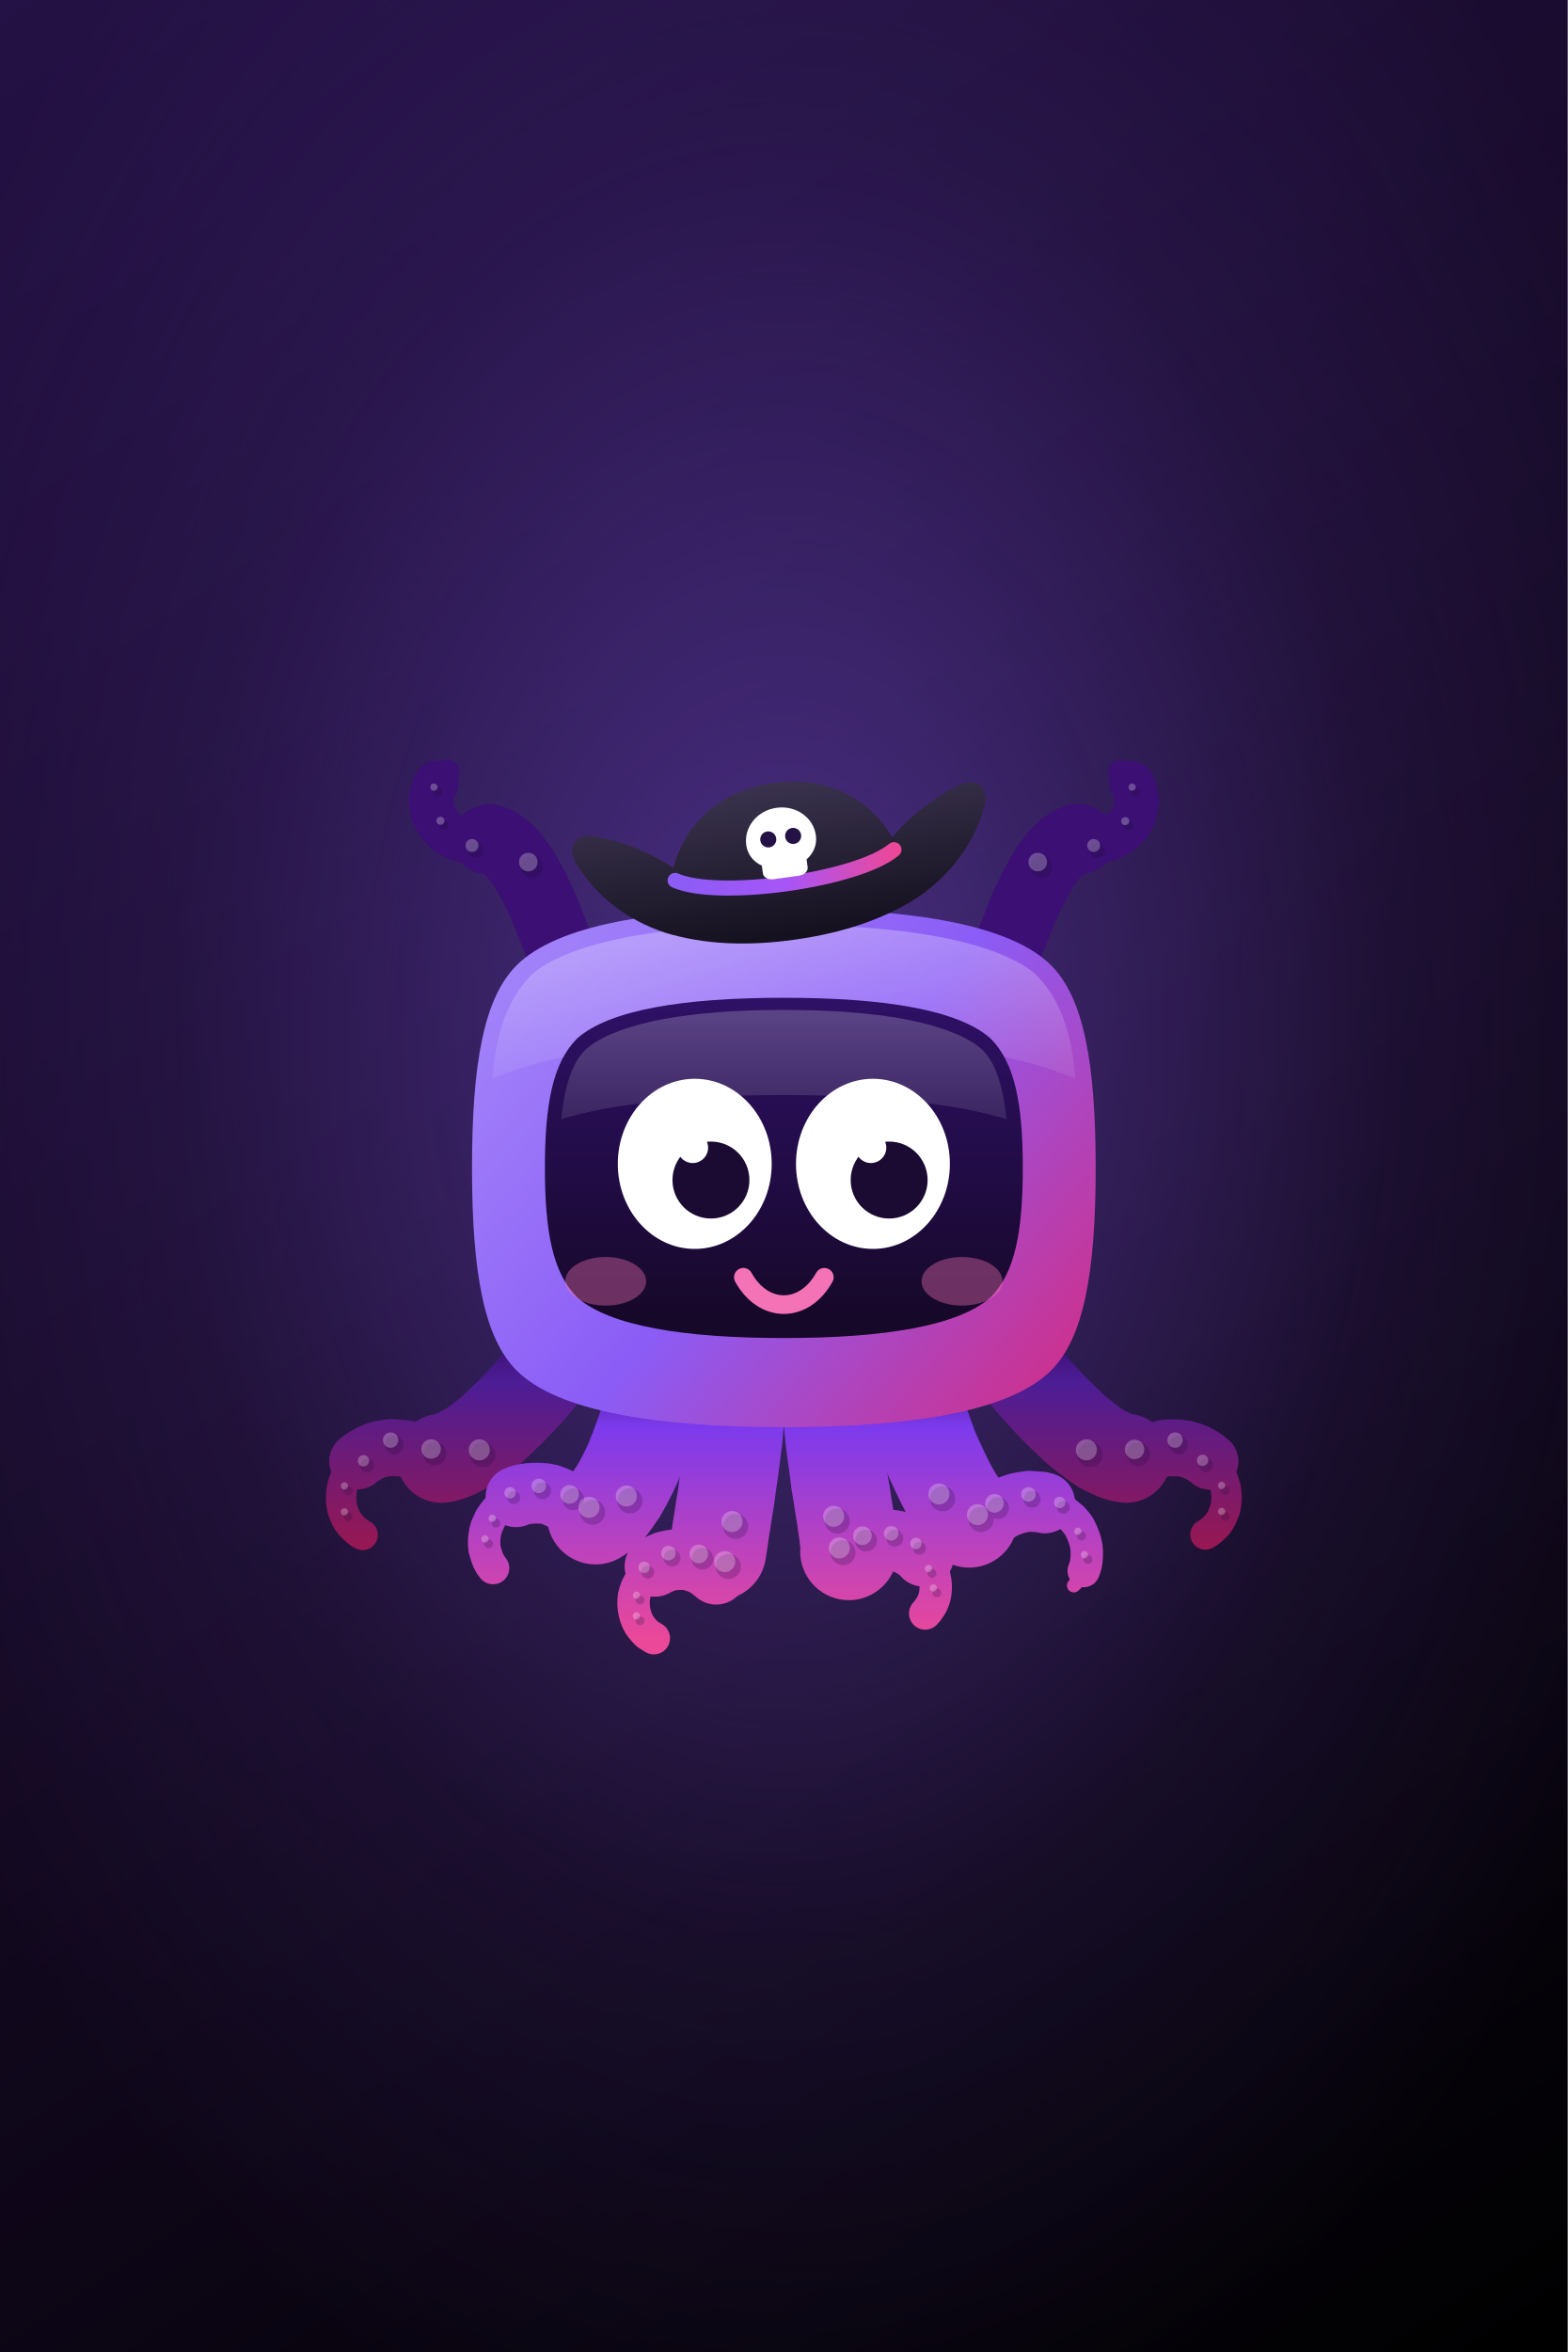
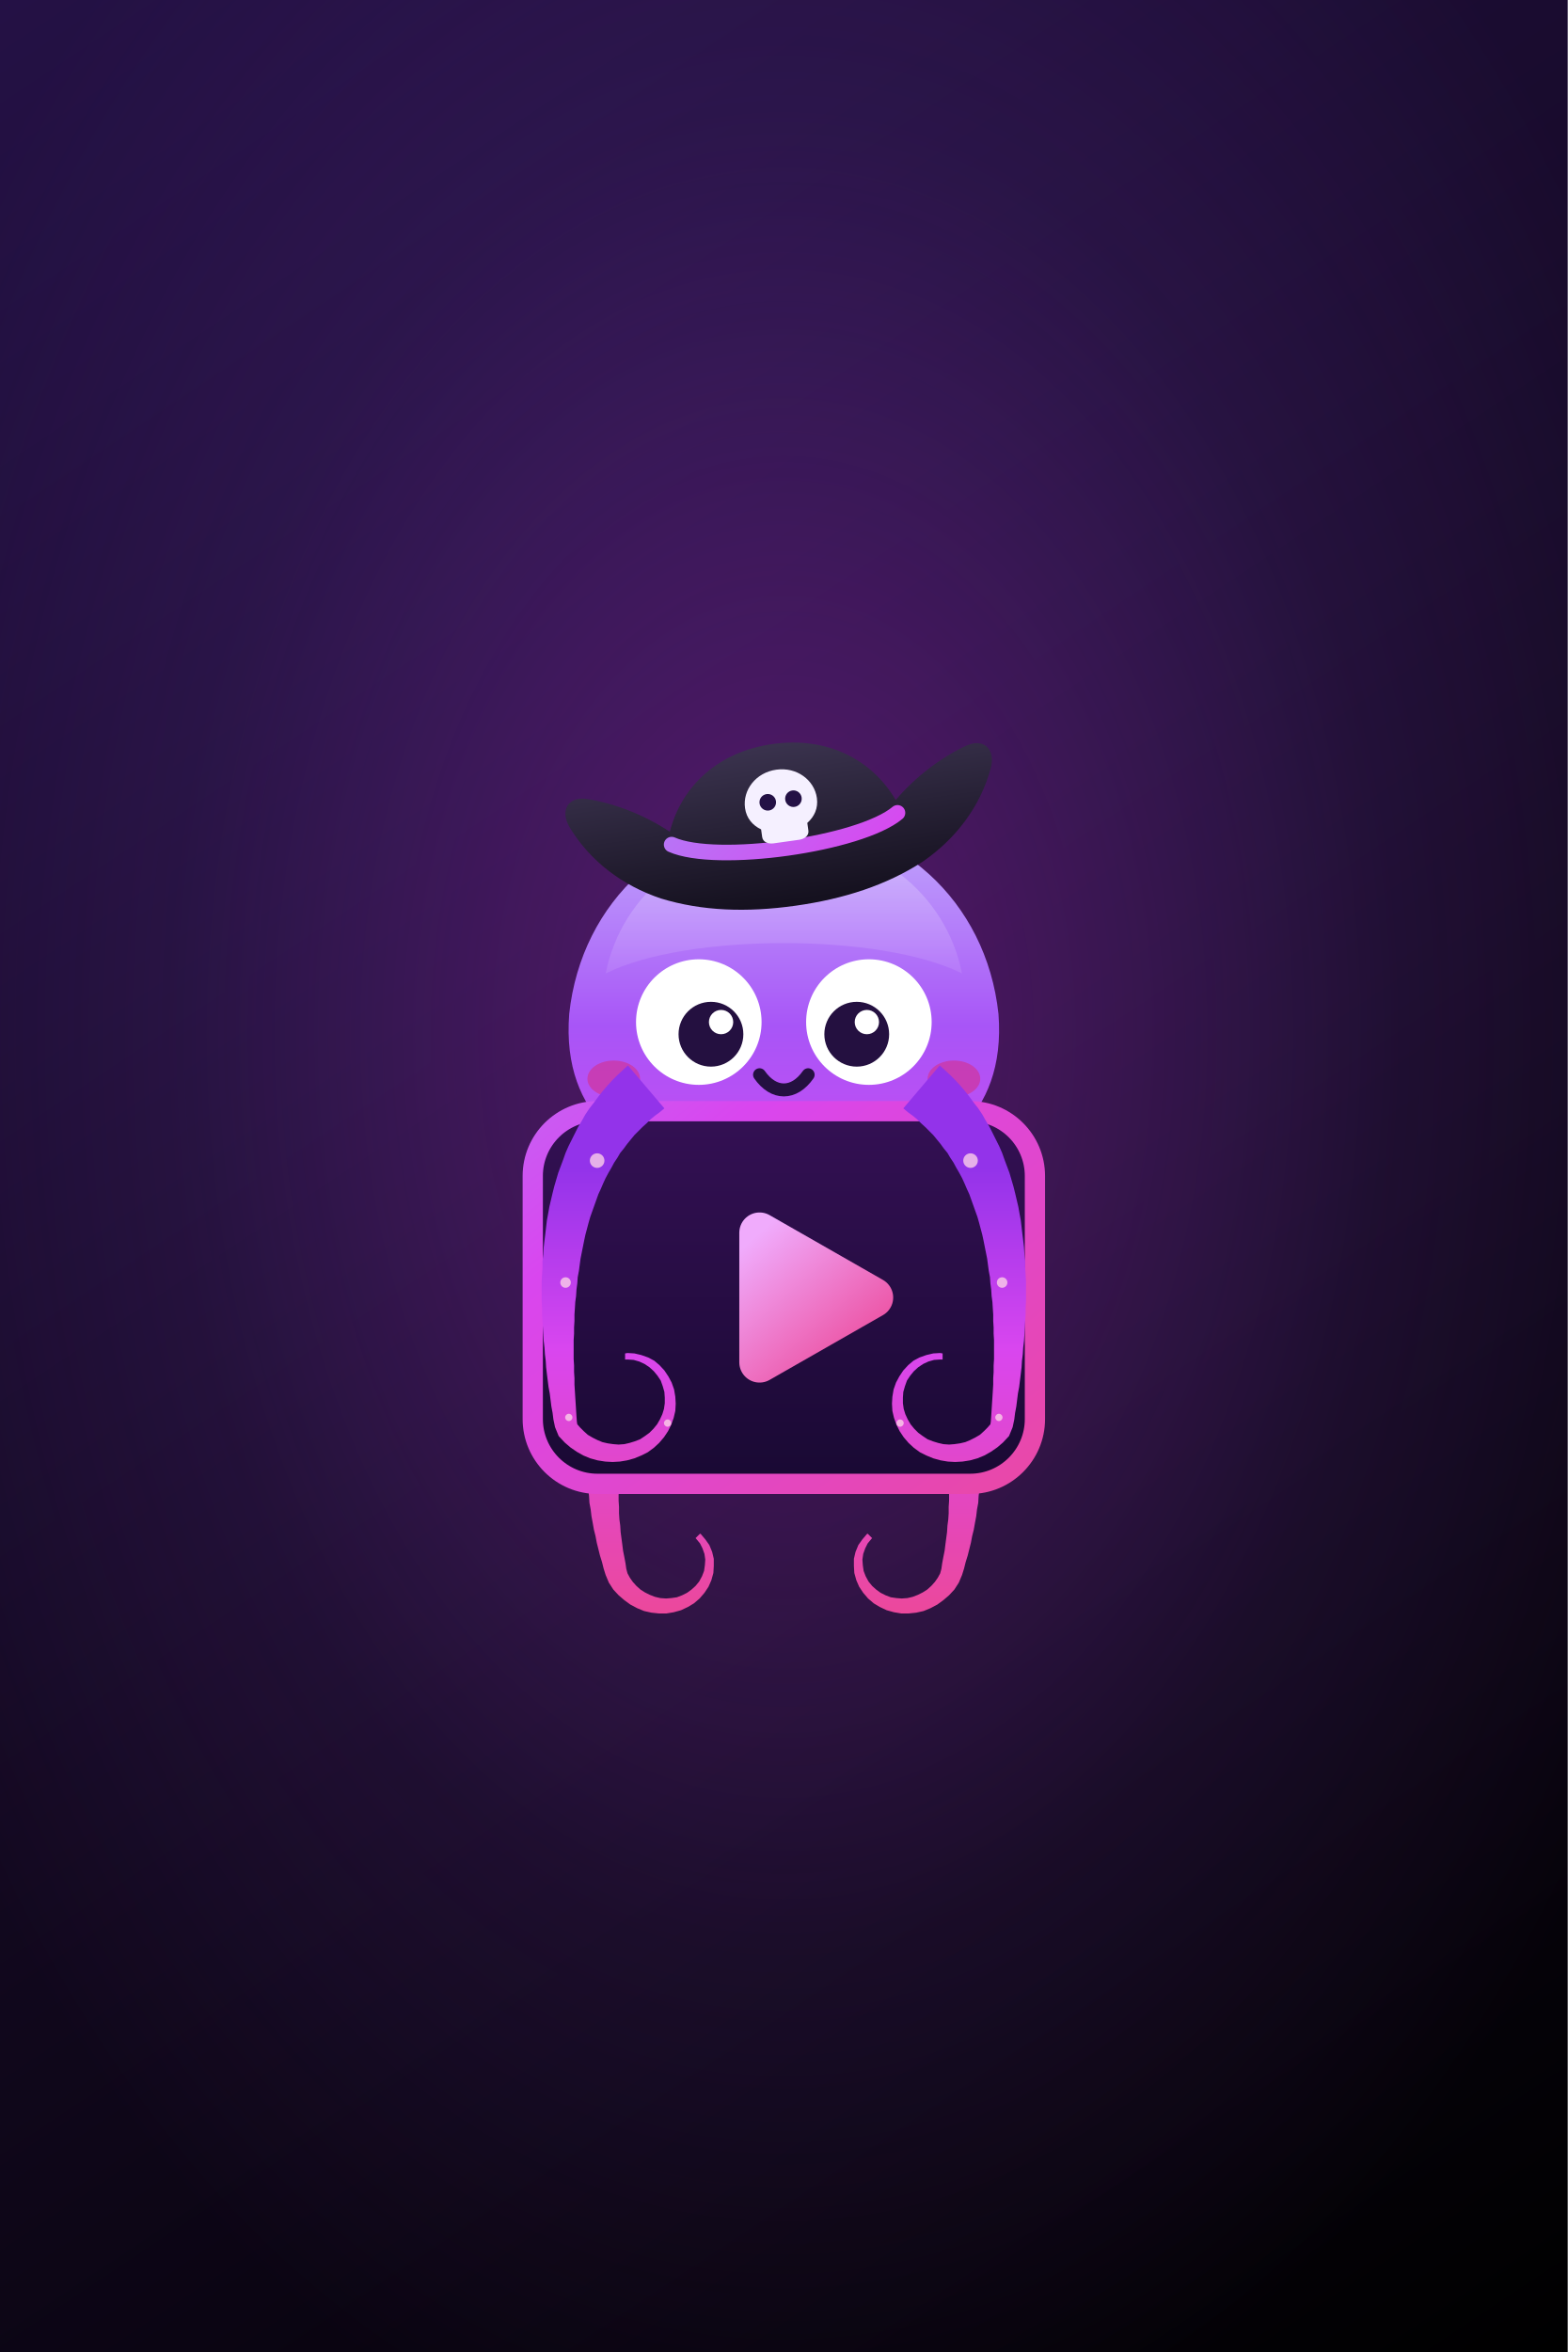
<svg xmlns="http://www.w3.org/2000/svg" viewBox="0 0 720 1080" width="720" height="1080" role="img">
  <defs>
-     <linearGradient id="gM" x1="40" y1="54" x2="200" y2="186" gradientUnits="userSpaceOnUse">
+     <linearGradient id="gV" x1="46" y1="26" x2="196" y2="214" gradientUnits="userSpaceOnUse">
      <stop offset="0" stop-color="#A78BFA" />
-       <stop offset=".5" stop-color="#8B5CF6" />
-       <stop offset="1" stop-color="#DB2777" />
-     </linearGradient>
-     <linearGradient id="gA" x1="0" y1="170" x2="0" y2="235" gradientUnits="userSpaceOnUse">
-       <stop offset="0" stop-color="#4C1D95" />
-       <stop offset=".18" stop-color="#7C3AED" />
+       <stop offset=".42" stop-color="#D946EF" />
      <stop offset="1" stop-color="#EC4899" />
    </linearGradient>
-     <linearGradient id="gB" x1="0" y1="160" x2="0" y2="215" gradientUnits="userSpaceOnUse">
-       <stop offset="0" stop-color="#3B0F73" />
-       <stop offset=".2" stop-color="#4C1D95" />
-       <stop offset="1" stop-color="#9D174D" />
+     <linearGradient id="gHd" x1="0" y1="26" x2="0" y2="140" gradientUnits="userSpaceOnUse">
+       <stop offset="0" stop-color="#C4B5FD" />
+       <stop offset=".5" stop-color="#A855F7" />
+       <stop offset="1" stop-color="#D946EF" />
    </linearGradient>
-     <linearGradient id="gT" x1="0" y1="78" x2="0" y2="156" gradientUnits="userSpaceOnUse">
-       <stop offset="0" stop-color="#2E1065" />
-       <stop offset="1" stop-color="#160828" />
+     <linearGradient id="gA" x1="0" y1="118" x2="0" y2="230" gradientUnits="userSpaceOnUse">
+       <stop offset="0" stop-color="#9333EA" />
+       <stop offset=".4" stop-color="#D946EF" />
+       <stop offset="1" stop-color="#EC4899" />
    </linearGradient>
-     <linearGradient id="gS" x1="0" y1="54" x2="0" y2="110" gradientUnits="userSpaceOnUse">
-       <stop offset="0" stop-color="#fff" stop-opacity=".3" />
+     <linearGradient id="gT" x1="0" y1="104" x2="0" y2="196" gradientUnits="userSpaceOnUse">
+       <stop offset="0" stop-color="#341054" />
+       <stop offset="1" stop-color="#190933" />
+     </linearGradient>
+     <linearGradient id="gS" x1="0" y1="34" x2="0" y2="86" gradientUnits="userSpaceOnUse">
+       <stop offset="0" stop-color="#fff" stop-opacity=".28" />
      <stop offset="1" stop-color="#fff" stop-opacity="0" />
    </linearGradient>
-     <linearGradient id="gG" x1="0" y1="78" x2="0" y2="130" gradientUnits="userSpaceOnUse">
-       <stop offset="0" stop-color="#fff" stop-opacity=".22" />
-       <stop offset="1" stop-color="#fff" stop-opacity="0" />
+     <linearGradient id="gP" x1="114" y1="134" x2="142" y2="166" gradientUnits="userSpaceOnUse">
+       <stop offset="0" stop-color="#F0ABFC" />
+       <stop offset="1" stop-color="#EC4899" />
    </linearGradient>
    <linearGradient id="gH" x1="0" y1="14" x2="0" y2="78" gradientUnits="userSpaceOnUse">
      <stop offset="0" stop-color="#3C3450" />
      <stop offset="1" stop-color="#15111F" />
    </linearGradient>
-     <linearGradient id="gBd" x1="76" y1="0" x2="164" y2="0" gradientUnits="userSpaceOnUse">
-       <stop offset="0" stop-color="#8B5CF6" />
-       <stop offset=".5" stop-color="#A855F7" />
-       <stop offset="1" stop-color="#EC4899" />
-     </linearGradient>
-     <path id="t0" pathLength="100" d="M 64.0 62.0 L 62.7 58.7 L 61.5 55.6 L 60.3 52.8 L 59.1 50.2 L 57.9 47.9 L 56.7 45.7 L 55.6 43.8 L 54.4 42.2 L 53.3 40.7 L 52.1 39.5 L 51.0 38.5 L 49.8 37.7 L 48.6 37.1 L 47.4 36.7 L 46.4 37.0 L 45.4 37.2 L 44.3 37.4 L 43.3 37.4 L 42.2 37.3 L 41.2 37.2 L 40.2 36.9 L 39.3 36.6 L 38.4 36.2 L 37.5 35.7 L 36.7 35.1 L 36.0 34.5 L 35.4 33.8 L 34.8 33.1 L 34.3 32.3 L 33.9 31.5 L 33.5 30.7 L 33.2 29.9 L 33.0 29.0 L 32.9 28.2 L 32.9 27.3 L 33.0 26.5 L 33.1 25.7 L 33.3 24.9 L 33.6 24.1 L 33.9 23.4 L 34.3 22.8 L 34.7 22.1 L 35.2 21.6 L 35.7 21.1 L 36.3 20.6 L 36.9 20.2" />
-     <path id="t1" pathLength="100" d="M 176.0 62.0 L 177.3 58.7 L 178.5 55.6 L 179.7 52.8 L 180.9 50.2 L 182.1 47.9 L 183.3 45.7 L 184.4 43.8 L 185.6 42.2 L 186.7 40.7 L 187.9 39.5 L 189.0 38.4 L 190.1 37.6 L 191.3 37.0 L 192.5 36.6 L 193.5 37.0 L 194.5 37.2 L 195.6 37.3 L 196.7 37.4 L 197.7 37.3 L 198.7 37.2 L 199.7 36.9 L 200.6 36.6 L 201.5 36.2 L 202.4 35.7 L 203.2 35.2 L 203.9 34.5 L 204.6 33.9 L 205.2 33.2 L 205.7 32.4 L 206.1 31.6 L 206.5 30.8 L 206.7 29.9 L 206.9 29.1 L 207.0 28.2 L 207.1 27.4 L 207.0 26.6 L 206.9 25.8 L 206.7 25.0 L 206.5 24.2 L 206.1 23.5 L 205.7 22.8 L 205.3 22.2 L 204.8 21.6 L 204.3 21.1 L 203.7 20.7 L 203.1 20.3" />
-     <path id="t2" pathLength="100" d="M 60.0 170.0 L 57.5 172.9 L 55.0 175.6 L 52.6 178.1 L 50.2 180.4 L 48.0 182.5 L 45.8 184.3 L 43.7 185.9 L 41.6 187.2 L 39.7 188.3 L 37.8 189.1 L 36.1 189.6 L 34.4 189.8 L 32.8 189.7 L 31.3 189.3 L 30.0 188.5 L 28.7 188.0 L 27.3 187.5 L 25.9 187.2 L 24.5 187.1 L 23.1 187.0 L 21.8 187.2 L 20.4 187.4 L 19.1 187.8 L 17.9 188.3 L 16.8 188.9 L 15.7 189.6 L 14.7 190.4 L 13.8 191.3 L 13.0 192.3 L 12.3 193.3 L 11.8 194.4 L 11.3 195.5 L 11.0 196.6 L 10.8 197.8 L 10.7 198.9 L 10.7 200.1 L 10.8 201.2 L 11.0 202.3 L 11.4 203.3 L 11.8 204.3 L 12.3 205.2 L 12.9 206.0 L 13.6 206.8 L 14.4 207.5 L 15.1 208.1 L 16.0 208.6" />
-     <path id="t3" pathLength="100" d="M 180.0 170.0 L 182.5 172.9 L 185.0 175.6 L 187.4 178.1 L 189.8 180.4 L 192.0 182.5 L 194.2 184.3 L 196.3 185.9 L 198.3 187.3 L 200.3 188.3 L 202.1 189.1 L 203.9 189.6 L 205.6 189.8 L 207.1 189.7 L 208.6 189.3 L 209.9 188.6 L 211.2 188.0 L 212.6 187.6 L 213.9 187.2 L 215.3 187.1 L 216.7 187.1 L 218.1 187.2 L 219.4 187.4 L 220.7 187.8 L 222.0 188.3 L 223.1 188.9 L 224.2 189.6 L 225.2 190.4 L 226.1 191.3 L 226.9 192.2 L 227.6 193.2 L 228.2 194.3 L 228.6 195.4 L 229.0 196.6 L 229.2 197.7 L 229.3 198.8 L 229.3 200.0 L 229.2 201.1 L 229.0 202.2 L 228.6 203.2 L 228.2 204.2 L 227.7 205.1 L 227.1 206.0 L 226.4 206.7 L 225.7 207.4 L 224.9 208.0 L 224.1 208.5" />
-     <path id="t4" pathLength="100" d="M 88.0 176.0 L 86.7 180.1 L 85.4 183.9 L 84.1 187.4 L 82.9 190.5 L 81.6 193.3 L 80.3 195.8 L 79.1 197.9 L 77.8 199.8 L 76.6 201.4 L 75.4 202.6 L 74.1 203.5 L 73.0 204.2 L 71.8 204.5 L 70.6 204.6 L 69.7 203.4 L 68.6 202.3 L 67.5 201.3 L 66.3 200.5 L 65.0 199.8 L 63.7 199.2 L 62.4 198.7 L 61.0 198.4 L 59.6 198.3 L 58.2 198.3 L 56.9 198.4 L 55.6 198.6 L 54.3 199.0 L 53.1 199.5 L 51.9 200.1 L 50.9 200.8 L 49.9 201.6 L 49.0 202.5 L 48.3 203.4 L 47.6 204.4 L 47.1 205.5 L 46.6 206.6 L 46.3 207.7 L 46.1 208.8 L 46.0 209.9 L 46.0 211.0 L 46.1 212.1 L 46.4 213.1 L 46.7 214.1 L 47.1 215.1 L 47.6 216.0 L 48.2 216.8" />
-     <path id="t5" pathLength="100" d="M 108.0 181.0 L 107.6 185.3 L 107.1 189.3 L 106.6 193.1 L 106.1 196.5 L 105.7 199.6 L 105.2 202.5 L 104.8 205.2 L 104.4 207.6 L 104.1 209.8 L 103.8 211.8 L 103.5 213.7 L 103.4 215.4 L 103.3 216.9 L 103.3 218.3 L 102.2 217.4 L 101.1 216.6 L 99.9 215.9 L 98.6 215.4 L 97.3 215.0 L 95.9 214.7 L 94.6 214.7 L 93.3 214.7 L 92.0 214.9 L 90.7 215.2 L 89.5 215.7 L 88.4 216.2 L 87.4 216.9 L 86.4 217.7 L 85.6 218.5 L 84.8 219.5 L 84.2 220.5 L 83.7 221.5 L 83.3 222.6 L 83.0 223.7 L 82.9 224.8 L 82.9 225.9 L 83.0 227.0 L 83.2 228.0 L 83.5 229.0 L 83.9 230.0 L 84.4 230.9 L 85.0 231.7 L 85.6 232.4 L 86.3 233.1 L 87.1 233.6 L 87.9 234.1" />
-     <path id="t6" pathLength="100" d="M 132.0 181.0 L 132.4 185.1 L 132.9 189.0 L 133.4 192.5 L 133.8 195.8 L 134.3 198.7 L 134.7 201.4 L 135.1 203.8 L 135.4 206.0 L 135.7 207.9 L 135.9 209.6 L 136.1 211.0 L 136.1 212.1 L 136.0 213.1 L 135.8 213.8 L 136.9 212.9 L 138.0 212.1 L 139.1 211.4 L 140.3 210.8 L 141.6 210.4 L 142.8 210.1 L 144.1 209.9 L 145.3 209.9 L 146.6 209.9 L 147.8 210.1 L 149.0 210.4 L 150.1 210.8 L 151.2 211.3 L 152.2 211.9 L 153.2 212.6 L 154.0 213.3 L 154.8 214.2 L 155.5 215.0 L 156.1 216.0 L 156.6 216.9 L 156.9 217.9 L 157.2 219.0 L 157.4 220.0 L 157.5 221.0 L 157.5 222.0 L 157.4 223.0 L 157.2 224.0 L 156.9 224.9 L 156.5 225.8 L 156.0 226.6 L 155.5 227.3 L 154.9 228.0" />
-     <path id="t7" pathLength="100" d="M 152.0 176.0 L 153.3 179.9 L 154.6 183.5 L 155.8 186.9 L 157.1 189.9 L 158.4 192.7 L 159.6 195.2 L 160.8 197.5 L 162.0 199.6 L 163.2 201.4 L 164.3 202.9 L 165.4 204.3 L 166.5 205.5 L 167.5 206.4 L 168.5 207.2 L 169.5 205.9 L 170.6 204.7 L 171.9 203.6 L 173.2 202.7 L 174.6 201.9 L 176.1 201.3 L 177.6 200.8 L 179.1 200.5 L 180.6 200.3 L 182.1 200.4 L 183.6 200.5 L 185.1 200.9 L 186.5 201.3 L 187.8 201.9 L 189.0 202.6 L 190.1 203.5 L 191.2 204.4 L 192.1 205.4 L 192.9 206.5 L 193.5 207.7 L 194.0 208.9 L 194.4 210.1 L 194.7 211.4 L 194.8 212.6 L 194.8 213.8 L 194.7 215.1 L 194.5 216.2 L 194.1 217.4 L 193.6 218.4 L 193.0 219.4 L 192.4 220.3 L 191.6 221.1" />
    <linearGradient id="bg" x1="0" y1="0" x2="720" y2="1080" gradientUnits="userSpaceOnUse">
      <stop offset="0" stop-color="#241145" />
      <stop offset=".55" stop-color="#12081F" />
      <stop offset="1" stop-color="#000000" />
    </linearGradient>
    <radialGradient id="halo" cx="50%" cy="44%" r="62%">
-       <stop offset="0" stop-color="#8B5CF6" stop-opacity=".46" />
-       <stop offset=".62" stop-color="#8B5CF6" stop-opacity=".10" />
-       <stop offset="1" stop-color="#8B5CF6" stop-opacity="0" />
+       <stop offset="0" stop-color="#C026D3" stop-opacity=".40" />
+       <stop offset=".62" stop-color="#A855F7" stop-opacity=".10" />
+       <stop offset="1" stop-color="#A855F7" stop-opacity="0" />
    </radialGradient>
  </defs>
  <rect width="720" height="1080" fill="url(#bg)" />
  <rect width="720" height="1080" fill="url(#halo)" />
  <g transform="translate(136.8 316.8) scale(1.86)">
-     <g fill="none" stroke="url(#gB)" stroke-linecap="round" stroke-linejoin="round">
-       <use href="#t0" stroke-width="2.6" stroke-dasharray="0 74 30 300" />
-       <use href="#t0" stroke-width="6" stroke-dasharray="0 52 26 300" />
-       <use href="#t0" stroke-width="11" stroke-dasharray="0 28 28 300" />
-       <use href="#t0" stroke-width="17" stroke-dasharray="32 300" />
-       <use href="#t1" stroke-width="2.6" stroke-dasharray="0 74 30 300" />
-       <use href="#t1" stroke-width="6" stroke-dasharray="0 52 26 300" />
-       <use href="#t1" stroke-width="11" stroke-dasharray="0 28 28 300" />
-       <use href="#t1" stroke-width="17" stroke-dasharray="32 300" />
-       <use href="#t2" stroke-width="3.2" stroke-dasharray="0 72 32 300" />
-       <use href="#t2" stroke-width="7.5" stroke-dasharray="0 50 26 300" />
-       <use href="#t2" stroke-width="14" stroke-dasharray="0 28 26 300" />
-       <use href="#t2" stroke-width="22" stroke-dasharray="32 300" />
-       <use href="#t3" stroke-width="3.2" stroke-dasharray="0 72 32 300" />
-       <use href="#t3" stroke-width="7.5" stroke-dasharray="0 50 26 300" />
-       <use href="#t3" stroke-width="14" stroke-dasharray="0 28 26 300" />
-       <use href="#t3" stroke-width="22" stroke-dasharray="32 300" />
+     <g fill="url(#gA)">
+       <path d="M 84.6 150.4 L 83.8 151.8 L 82.9 153.2 L 82.1 154.7 L 81.3 156.2 L 80.5 157.7 L 79.7 159.2 L 79.0 160.8 L 78.3 162.3 L 77.6 163.9 L 77.0 165.5 L 76.3 167.1 L 75.7 168.7 L 75.2 170.3 L 74.7 171.9 L 74.2 173.6 L 73.7 175.2 L 73.3 176.9 L 73.0 178.6 L 72.6 180.3 L 72.3 182.0 L 72.1 183.7 L 71.9 185.4 L 71.7 187.1 L 71.6 188.8 L 71.6 190.5 L 71.5 192.2 L 71.6 193.9 L 71.6 195.6 L 71.7 197.3 L 71.9 199.0 L 72.0 200.7 L 72.3 202.3 L 72.5 204.0 L 72.8 205.6 L 73.1 207.3 L 73.5 208.9 L 73.8 210.5 L 74.2 212.1 L 74.6 213.7 L 75.1 215.3 L 75.5 216.9 L 76.0 218.5 L 76.8 220.4 L 77.9 222.1 L 79.2 223.5 L 80.6 224.7 L 82.1 225.8 L 83.8 226.7 L 85.5 227.4 L 87.3 227.8 L 89.2 228.0 L 91.0 228.0 L 92.8 227.7 L 94.6 227.2 L 96.3 226.4 L 97.8 225.5 L 99.2 224.3 L 100.4 222.9 L 101.4 221.4 L 102.1 219.8 L 102.6 218.0 L 102.7 216.3 L 102.7 214.5 L 102.3 212.8 L 101.6 211.1 L 100.6 209.7 L 99.5 208.4 L 99.3 208.3 L 98.2 209.4 L 98.3 209.5 L 99.3 210.7 L 99.9 211.9 L 100.4 213.3 L 100.6 214.7 L 100.5 216.1 L 100.3 217.5 L 99.8 218.8 L 99.1 220.1 L 98.2 221.2 L 97.2 222.1 L 96.1 222.9 L 94.9 223.5 L 93.6 224.0 L 92.2 224.2 L 90.9 224.3 L 89.5 224.2 L 88.2 223.9 L 86.9 223.4 L 85.7 222.8 L 84.6 222.1 L 83.6 221.2 L 82.7 220.2 L 82.0 219.2 L 81.4 218.1 L 81.1 217.0 L 80.9 215.6 L 80.6 214.0 L 80.3 212.5 L 80.1 210.9 L 79.9 209.4 L 79.7 207.9 L 79.6 206.3 L 79.4 204.8 L 79.3 203.3 L 79.3 201.7 L 79.2 200.2 L 79.2 198.7 L 79.3 197.2 L 79.4 195.7 L 79.5 194.2 L 79.6 192.7 L 79.8 191.2 L 80.0 189.7 L 80.3 188.2 L 80.6 186.8 L 81.0 185.3 L 81.3 183.9 L 81.8 182.5 L 82.2 181.1 L 82.7 179.6 L 83.2 178.3 L 83.8 176.9 L 84.3 175.5 L 85.0 174.2 L 85.6 172.8 L 86.3 171.5 L 87.0 170.2 L 87.7 168.9 L 88.5 167.6 L 89.3 166.3 L 90.1 165.0 L 90.9 163.8 L 91.7 162.5 L 92.6 161.3 L 93.5 160.1 L 94.4 158.9 L 95.4 157.6 Z" />
+       <path d="M 144.6 157.6 L 145.6 158.9 L 146.5 160.1 L 147.4 161.3 L 148.3 162.5 L 149.1 163.8 L 149.9 165.0 L 150.7 166.3 L 151.5 167.6 L 152.3 168.9 L 153.0 170.2 L 153.7 171.5 L 154.4 172.8 L 155.0 174.2 L 155.7 175.5 L 156.2 176.9 L 156.8 178.3 L 157.3 179.6 L 157.8 181.1 L 158.2 182.5 L 158.7 183.9 L 159.0 185.3 L 159.4 186.8 L 159.7 188.2 L 160.0 189.7 L 160.2 191.2 L 160.4 192.7 L 160.5 194.2 L 160.6 195.7 L 160.7 197.2 L 160.8 198.7 L 160.8 200.2 L 160.7 201.7 L 160.7 203.3 L 160.6 204.8 L 160.4 206.3 L 160.3 207.9 L 160.1 209.4 L 159.9 210.9 L 159.7 212.5 L 159.4 214.0 L 159.1 215.6 L 158.9 217.0 L 158.6 218.1 L 158.0 219.2 L 157.3 220.2 L 156.4 221.2 L 155.4 222.1 L 154.3 222.8 L 153.1 223.4 L 151.8 223.9 L 150.5 224.2 L 149.1 224.3 L 147.8 224.2 L 146.4 224.0 L 145.1 223.5 L 143.9 222.9 L 142.8 222.1 L 141.8 221.2 L 140.9 220.1 L 140.2 218.8 L 139.7 217.5 L 139.5 216.1 L 139.4 214.7 L 139.6 213.3 L 140.1 211.9 L 140.7 210.7 L 141.7 209.5 L 141.8 209.4 L 140.7 208.3 L 140.5 208.4 L 139.4 209.7 L 138.4 211.1 L 137.7 212.8 L 137.3 214.5 L 137.3 216.3 L 137.4 218.0 L 137.9 219.8 L 138.6 221.4 L 139.6 222.9 L 140.8 224.3 L 142.2 225.5 L 143.7 226.4 L 145.4 227.2 L 147.2 227.7 L 149.0 228.0 L 150.8 228.0 L 152.7 227.8 L 154.5 227.4 L 156.2 226.7 L 157.9 225.8 L 159.4 224.7 L 160.8 223.5 L 162.1 222.1 L 163.2 220.4 L 164.0 218.5 L 164.5 216.9 L 164.9 215.3 L 165.4 213.7 L 165.8 212.1 L 166.2 210.5 L 166.5 208.9 L 166.9 207.3 L 167.2 205.6 L 167.5 204.0 L 167.7 202.3 L 168.0 200.7 L 168.1 199.0 L 168.3 197.3 L 168.4 195.6 L 168.4 193.9 L 168.5 192.2 L 168.4 190.5 L 168.4 188.8 L 168.3 187.1 L 168.1 185.4 L 167.9 183.7 L 167.7 182.0 L 167.4 180.3 L 167.0 178.6 L 166.7 176.9 L 166.3 175.2 L 165.8 173.6 L 165.3 171.9 L 164.8 170.3 L 164.3 168.7 L 163.7 167.1 L 163.0 165.5 L 162.4 163.9 L 161.7 162.3 L 161.0 160.8 L 160.3 159.2 L 159.5 157.7 L 158.7 156.2 L 157.9 154.7 L 157.1 153.2 L 156.2 151.8 L 155.4 150.4 Z" />
    </g>
-     <g fill="none" stroke="url(#gA)" stroke-linecap="round" stroke-linejoin="round">
-       <use href="#t4" stroke-width="3.4" stroke-dasharray="0 72 32 300" />
-       <use href="#t4" stroke-width="8" stroke-dasharray="0 50 26 300" />
-       <use href="#t4" stroke-width="15" stroke-dasharray="0 28 26 300" />
-       <use href="#t4" stroke-width="24" stroke-dasharray="32 300" />
-       <use href="#t5" stroke-width="3.4" stroke-dasharray="0 72 32 300" />
-       <use href="#t5" stroke-width="8" stroke-dasharray="0 50 26 300" />
-       <use href="#t5" stroke-width="15" stroke-dasharray="0 28 26 300" />
-       <use href="#t5" stroke-width="24" stroke-dasharray="32 300" />
-       <use href="#t6" stroke-width="3.4" stroke-dasharray="0 72 32 300" />
-       <use href="#t6" stroke-width="8" stroke-dasharray="0 50 26 300" />
-       <use href="#t6" stroke-width="15" stroke-dasharray="0 28 26 300" />
-       <use href="#t6" stroke-width="24" stroke-dasharray="32 300" />
-       <use href="#t7" stroke-width="3.4" stroke-dasharray="0 72 32 300" />
-       <use href="#t7" stroke-width="8" stroke-dasharray="0 50 26 300" />
-       <use href="#t7" stroke-width="15" stroke-dasharray="0 28 26 300" />
-       <use href="#t7" stroke-width="24" stroke-dasharray="32 300" />
-     </g>
-     <g fill="#1B0B33" opacity=".22">
-       <circle cx="57.8" cy="43.7" r="2.7" />
-       <circle cx="43.9" cy="39.6" r="1.9" />
-       <circle cx="36.1" cy="33.5" r="1.1" />
-       <circle cx="34.5" cy="25.2" r="1.1" />
-       <circle cx="183.6" cy="43.7" r="2.7" />
-       <circle cx="197.4" cy="39.6" r="1.9" />
-       <circle cx="205.2" cy="33.6" r="1.1" />
-       <circle cx="206.9" cy="25.2" r="1.1" />
-       <circle cx="45.7" cy="188.8" r="3.1" />
-       <circle cx="33.8" cy="188.6" r="2.9" />
-       <circle cx="23.8" cy="186.4" r="2.3" />
-       <circle cx="17.1" cy="191.5" r="1.7" />
-       <circle cx="12.4" cy="197.7" r="1.1" />
-       <circle cx="12.4" cy="204.1" r="1.1" />
-       <circle cx="195.6" cy="188.8" r="3.1" />
-       <circle cx="207.5" cy="188.7" r="2.9" />
-       <circle cx="217.5" cy="186.4" r="2.3" />
-       <circle cx="224.3" cy="191.4" r="1.7" />
-       <circle cx="229.0" cy="197.6" r="1.1" />
-       <circle cx="229.0" cy="204.0" r="1.1" />
-       <circle cx="82.0" cy="200.2" r="3.1" />
-       <circle cx="72.8" cy="203.0" r="3.1" />
-       <circle cx="68.0" cy="199.8" r="2.7" />
-       <circle cx="60.4" cy="197.7" r="2.1" />
-       <circle cx="53.3" cy="199.4" r="1.6" />
-       <circle cx="48.9" cy="205.7" r="1.1" />
-       <circle cx="47.1" cy="210.8" r="1.1" />
-       <circle cx="108.1" cy="206.5" r="3.1" />
-       <circle cx="106.3" cy="216.4" r="3.1" />
-       <circle cx="99.9" cy="214.5" r="2.7" />
-       <circle cx="92.4" cy="214.3" r="2.1" />
-       <circle cx="86.4" cy="217.8" r="1.6" />
-       <circle cx="84.5" cy="224.7" r="1.1" />
-       <circle cx="84.5" cy="229.8" r="1.1" />
-       <circle cx="133.2" cy="205.2" r="3.1" />
-       <circle cx="134.6" cy="213.0" r="3.1" />
-       <circle cx="140.3" cy="210.0" r="2.7" />
-       <circle cx="147.4" cy="209.4" r="2.1" />
-       <circle cx="153.5" cy="211.9" r="1.6" />
-       <circle cx="156.6" cy="218.1" r="1.1" />
-       <circle cx="157.8" cy="222.9" r="1.1" />
-       <circle cx="159.2" cy="199.7" r="3.1" />
-       <circle cx="168.7" cy="204.8" r="3.1" />
-       <circle cx="172.9" cy="202.0" r="2.7" />
-       <circle cx="181.3" cy="199.8" r="2.1" />
-       <circle cx="189.0" cy="201.8" r="1.6" />
-       <circle cx="193.5" cy="208.9" r="1.1" />
-       <circle cx="195.1" cy="214.7" r="1.1" />
-     </g>
-     <g fill="#fff" opacity=".26">
-       <circle cx="56.9" cy="42.5" r="2.3" />
-       <circle cx="43.0" cy="38.4" r="1.6" />
-       <circle cx="35.2" cy="32.3" r="1.0" />
-       <circle cx="33.6" cy="24.0" r="0.9" />
-       <circle cx="182.7" cy="42.5" r="2.3" />
-       <circle cx="196.5" cy="38.4" r="1.6" />
-       <circle cx="204.3" cy="32.4" r="1.0" />
-       <circle cx="206.0" cy="24.0" r="0.9" />
-       <circle cx="44.8" cy="187.6" r="2.6" />
-       <circle cx="32.9" cy="187.4" r="2.4" />
-       <circle cx="22.9" cy="185.2" r="1.9" />
-       <circle cx="16.2" cy="190.3" r="1.4" />
-       <circle cx="11.5" cy="196.5" r="0.9" />
-       <circle cx="11.5" cy="202.9" r="0.9" />
-       <circle cx="194.7" cy="187.6" r="2.6" />
-       <circle cx="206.6" cy="187.5" r="2.4" />
-       <circle cx="216.6" cy="185.2" r="1.9" />
-       <circle cx="223.4" cy="190.2" r="1.4" />
-       <circle cx="228.1" cy="196.4" r="0.9" />
-       <circle cx="228.1" cy="202.8" r="0.9" />
-       <circle cx="81.1" cy="199.0" r="2.6" />
-       <circle cx="71.9" cy="201.8" r="2.6" />
-       <circle cx="67.1" cy="198.6" r="2.3" />
-       <circle cx="59.5" cy="196.5" r="1.8" />
-       <circle cx="52.4" cy="198.2" r="1.4" />
-       <circle cx="48.0" cy="204.5" r="0.9" />
-       <circle cx="46.2" cy="209.6" r="0.9" />
-       <circle cx="107.2" cy="205.3" r="2.6" />
-       <circle cx="105.4" cy="215.2" r="2.6" />
-       <circle cx="99.0" cy="213.3" r="2.3" />
-       <circle cx="91.5" cy="213.1" r="1.8" />
-       <circle cx="85.5" cy="216.6" r="1.4" />
-       <circle cx="83.6" cy="223.5" r="0.9" />
-       <circle cx="83.6" cy="228.6" r="0.9" />
-       <circle cx="132.3" cy="204.0" r="2.6" />
-       <circle cx="133.7" cy="211.8" r="2.6" />
-       <circle cx="139.4" cy="208.8" r="2.3" />
-       <circle cx="146.5" cy="208.2" r="1.8" />
-       <circle cx="152.6" cy="210.7" r="1.4" />
-       <circle cx="155.7" cy="216.9" r="0.9" />
-       <circle cx="156.9" cy="221.7" r="0.9" />
-       <circle cx="158.3" cy="198.5" r="2.6" />
-       <circle cx="167.8" cy="203.6" r="2.6" />
-       <circle cx="172.0" cy="200.8" r="2.3" />
-       <circle cx="180.4" cy="198.6" r="1.8" />
-       <circle cx="188.1" cy="200.6" r="1.4" />
-       <circle cx="192.6" cy="207.7" r="0.9" />
-       <circle cx="194.2" cy="213.5" r="0.9" />
-     </g>
-     <path d="M 120 54 C 152 54, 176 58, 186 68 C 194 76, 197 92, 197 118 C 197 144, 194 160, 186 168 C 176 178, 152 182, 120 182 C 88 182, 64 178, 54 168 C 46 160, 43 144, 43 118 C 43 92, 46 76, 54 68 C 64 58, 88 54, 120 54 Z" fill="url(#gM)" />
-     <path d="M 120 58 C 150 58, 172 62, 182 70 C 188 76, 191 84, 192 96 C 160 82, 80 82, 48 96 C 49 84, 52 76, 58 70 C 68 62, 90 58, 120 58 Z" fill="url(#gS)" />
-     <path d="M 120 76 C 145 76, 163 79, 171 86 C 177 92, 179 102, 179 118 C 179 134, 177 144, 171 150 C 163 157, 145 160, 120 160 C 95 160, 77 157, 69 150 C 63 144, 61 134, 61 118 C 61 102, 63 92, 69 86 C 77 79, 95 76, 120 76 Z" fill="url(#gT)" />
-     <path d="M 120 79 C 143 79, 160 82, 168 88 C 172 91, 174 97, 175 106 C 150 98, 90 98, 65 106 C 66 97, 68 91, 72 88 C 80 82, 97 79, 120 79 Z" fill="url(#gG)" />
-     <ellipse cx="98" cy="117" rx="19" ry="21" fill="#fff" />
-     <ellipse cx="142" cy="117" rx="19" ry="21" fill="#fff" />
-     <circle cx="102" cy="121" r="9.5" fill="#1B0B33" />
-     <circle cx="146" cy="121" r="9.5" fill="#1B0B33" />
-     <circle cx="97.5" cy="113" r="3.8" fill="#fff" />
-     <circle cx="141.5" cy="113" r="3.8" fill="#fff" />
-     <path d="M 110 145 C 115 154, 125 154, 130 145" fill="none" stroke="#F472B6" stroke-width="4.6" stroke-linecap="round" stroke-linejoin="round" />
-     <ellipse cx="76" cy="146" rx="10" ry="6" fill="#F472B6" opacity=".38" />
-     <ellipse cx="164" cy="146" rx="10" ry="6" fill="#F472B6" opacity=".38" />
-     <g transform="translate(120 42) rotate(-8) scale(0.62) translate(-120 -48)">
+     <path d="M 120 32 C 92 32, 70 52, 67 80 C 66 93, 70 102, 76 108 L 164 108 C 170 102, 174 93, 173 80 C 170 52, 148 32, 120 32 Z" fill="url(#gHd)" />
+     <path d="M 120 36 C 98 36, 80 50, 76 70 C 96 60, 144 60, 164 70 C 160 50, 142 36, 120 36 Z" fill="url(#gS)" />
+     <rect x="58.0" y="104.0" width="124.0" height="92.0" rx="16.0" fill="url(#gT)" />
+     <rect x="58.0" y="104.0" width="124.0" height="92.0" rx="16.0" fill="none" stroke="url(#gV)" stroke-width="5" />
+     <circle cx="99" cy="82" r="15.5" fill="#fff" />
+     <circle cx="141" cy="82" r="15.5" fill="#fff" />
+     <circle cx="102" cy="85" r="8" fill="#241040" />
+     <circle cx="138" cy="85" r="8" fill="#241040" />
+     <circle cx="104.5" cy="82" r="3" fill="#fff" />
+     <circle cx="140.5" cy="82" r="3" fill="#fff" />
+     <ellipse cx="78" cy="96" rx="6.5" ry="4.5" fill="#DB2777" opacity=".5" />
+     <ellipse cx="162" cy="96" rx="6.5" ry="4.5" fill="#DB2777" opacity=".5" />
+     <path d="M 114 95 C 117.5 100, 122.5 100, 126 95" fill="none" stroke="#241040" stroke-width="3.2" stroke-linecap="round" />
+     <path d="M 114 134 L 142 150 L 114 166 Z" fill="url(#gP)" stroke="url(#gP)" stroke-width="10" stroke-linejoin="round" />
+     <g transform="translate(120 33) rotate(-8) scale(0.64) translate(-120 -48)">
      <path d="M 120 17 C 141 17, 157 28, 164 45 C 173 37, 184 31, 194 28 C 201 26, 205 31, 202 38 C 196 52, 185 63, 171 70 C 156 77, 139 80, 120 80 C 101 80, 84 77, 69 70 C 55 63, 44 52, 38 38 C 35 31, 39 26, 46 28 C 56 31, 67 37, 76 45 C 83 28, 99 17, 120 17 Z" fill="url(#gH)" />
-       <path d="M 76 50 C 92 60, 148 60, 164 50" fill="none" stroke="url(#gBd)" stroke-width="6" stroke-linecap="round" stroke-linejoin="round" />
-       <path d="M 120 27 C 128 27, 134 33, 134 40 C 134 44, 132 47, 129 49 L 129 52 C 129 54, 127 55, 125 55 L 115 55 C 113 55, 111 54, 111 52 L 111 49 C 108 47, 106 44, 106 40 C 106 33, 112 27, 120 27 Z" fill="#fff" />
+       <path d="M 76 50 C 92 60, 148 60, 164 50" fill="none" stroke="url(#gV)" stroke-width="6" stroke-linecap="round" stroke-linejoin="round" />
+       <path d="M 120 27 C 128 27, 134 33, 134 40 C 134 44, 132 47, 129 49 L 129 52 C 129 54, 127 55, 125 55 L 115 55 C 113 55, 111 54, 111 52 L 111 49 C 108 47, 106 44, 106 40 C 106 33, 112 27, 120 27 Z" fill="#F5F0FF" />
      <g fill="#241145">
        <circle cx="115" cy="39" r="3.2" />
        <circle cx="125" cy="39" r="3.2" />
      </g>
    </g>
+     <g fill="url(#gA)">
+       <path d="M 81.5 92.7 L 80.3 93.8 L 79.0 95.0 L 77.7 96.3 L 76.5 97.6 L 75.3 99.0 L 74.2 100.4 L 73.1 101.9 L 72.0 103.3 L 71.0 104.8 L 70.1 106.4 L 69.2 107.9 L 68.4 109.5 L 67.6 111.1 L 66.8 112.7 L 66.1 114.3 L 65.5 116.0 L 64.9 117.6 L 64.3 119.2 L 63.8 120.9 L 63.3 122.6 L 62.9 124.2 L 62.5 125.9 L 62.1 127.6 L 61.8 129.3 L 61.5 130.9 L 61.3 132.6 L 61.1 134.3 L 60.9 135.9 L 60.7 137.6 L 60.6 139.3 L 60.4 141.0 L 60.4 142.6 L 60.3 144.3 L 60.2 146.0 L 60.2 147.6 L 60.2 149.3 L 60.2 150.9 L 60.3 152.6 L 60.3 154.2 L 60.4 155.8 L 60.5 157.5 L 60.6 159.1 L 60.7 160.7 L 60.9 162.4 L 61.0 164.0 L 61.2 165.6 L 61.3 167.2 L 61.5 168.9 L 61.7 170.5 L 61.9 172.1 L 62.2 173.7 L 62.4 175.3 L 62.6 176.9 L 62.9 178.5 L 63.1 180.1 L 63.5 182.0 L 64.4 184.2 L 65.9 185.8 L 67.3 187.0 L 68.9 188.1 L 70.5 189.0 L 72.2 189.7 L 74.0 190.2 L 75.9 190.5 L 77.7 190.6 L 79.5 190.5 L 81.3 190.2 L 83.1 189.7 L 84.8 189.0 L 86.4 188.2 L 87.9 187.1 L 89.2 185.9 L 90.4 184.5 L 91.4 183.0 L 92.2 181.4 L 92.8 179.7 L 93.2 178.0 L 93.3 176.2 L 93.2 174.5 L 92.9 172.7 L 92.3 171.0 L 91.5 169.5 L 90.5 168.0 L 89.3 166.7 L 88.0 165.6 L 86.5 164.8 L 84.8 164.2 L 83.1 163.8 L 81.4 163.7 L 80.8 163.8 L 80.8 165.3 L 81.4 165.3 L 82.9 165.4 L 84.3 165.8 L 85.6 166.4 L 86.8 167.2 L 87.9 168.2 L 88.8 169.3 L 89.6 170.5 L 90.1 171.9 L 90.5 173.3 L 90.6 174.7 L 90.6 176.1 L 90.4 177.5 L 90.0 178.8 L 89.4 180.1 L 88.7 181.3 L 87.8 182.4 L 86.8 183.4 L 85.7 184.2 L 84.5 185.0 L 83.2 185.5 L 81.9 185.9 L 80.6 186.2 L 79.2 186.3 L 77.9 186.2 L 76.5 186.0 L 75.2 185.7 L 74.0 185.2 L 72.8 184.6 L 71.6 183.9 L 70.6 183.0 L 69.7 182.1 L 69.0 181.3 L 68.9 180.7 L 68.8 179.4 L 68.7 177.8 L 68.6 176.2 L 68.5 174.7 L 68.4 173.1 L 68.3 171.5 L 68.3 169.9 L 68.2 168.4 L 68.2 166.8 L 68.1 165.2 L 68.1 163.6 L 68.1 162.1 L 68.1 160.5 L 68.2 158.9 L 68.2 157.4 L 68.3 155.8 L 68.3 154.2 L 68.4 152.7 L 68.5 151.1 L 68.7 149.6 L 68.8 148.0 L 69.0 146.5 L 69.1 145.0 L 69.4 143.4 L 69.6 141.9 L 69.8 140.4 L 70.1 138.9 L 70.4 137.4 L 70.7 135.9 L 71.0 134.5 L 71.4 133.0 L 71.8 131.5 L 72.2 130.1 L 72.7 128.7 L 73.2 127.3 L 73.7 125.9 L 74.2 124.5 L 74.8 123.2 L 75.4 121.8 L 76.0 120.5 L 76.7 119.2 L 77.4 118.0 L 78.1 116.7 L 78.9 115.5 L 79.6 114.3 L 80.5 113.2 L 81.3 112.1 L 82.2 111.0 L 83.1 109.9 L 84.1 108.9 L 85.1 107.9 L 86.1 107.0 L 87.1 106.0 L 88.2 105.1 L 89.3 104.3 L 90.5 103.3 Z" />
+       <path d="M 149.5 103.3 L 150.7 104.3 L 151.8 105.1 L 152.9 106.0 L 153.9 107.0 L 154.9 107.9 L 155.9 108.9 L 156.9 109.9 L 157.8 111.0 L 158.7 112.1 L 159.5 113.2 L 160.4 114.3 L 161.1 115.5 L 161.9 116.7 L 162.6 118.0 L 163.3 119.2 L 164.0 120.5 L 164.6 121.8 L 165.2 123.2 L 165.8 124.5 L 166.3 125.9 L 166.8 127.3 L 167.3 128.7 L 167.8 130.1 L 168.2 131.5 L 168.6 133.0 L 169.0 134.5 L 169.3 135.9 L 169.6 137.4 L 169.9 138.9 L 170.2 140.4 L 170.4 141.9 L 170.6 143.4 L 170.9 145.0 L 171.0 146.5 L 171.2 148.0 L 171.3 149.6 L 171.5 151.1 L 171.6 152.7 L 171.7 154.2 L 171.7 155.8 L 171.8 157.4 L 171.8 158.9 L 171.9 160.5 L 171.9 162.1 L 171.9 163.6 L 171.9 165.2 L 171.8 166.8 L 171.8 168.4 L 171.7 169.9 L 171.7 171.5 L 171.6 173.1 L 171.5 174.7 L 171.4 176.2 L 171.3 177.8 L 171.2 179.4 L 171.1 180.7 L 171.0 181.3 L 170.3 182.1 L 169.4 183.0 L 168.4 183.9 L 167.2 184.6 L 166.0 185.2 L 164.8 185.7 L 163.5 186.0 L 162.1 186.2 L 160.8 186.3 L 159.4 186.2 L 158.1 185.9 L 156.8 185.5 L 155.5 185.0 L 154.3 184.2 L 153.2 183.4 L 152.2 182.4 L 151.3 181.3 L 150.6 180.1 L 150.0 178.8 L 149.6 177.5 L 149.4 176.1 L 149.4 174.7 L 149.5 173.3 L 149.9 171.9 L 150.4 170.5 L 151.2 169.3 L 152.1 168.2 L 153.2 167.2 L 154.4 166.4 L 155.7 165.8 L 157.1 165.4 L 158.6 165.3 L 159.2 165.3 L 159.2 163.8 L 158.6 163.7 L 156.9 163.8 L 155.2 164.2 L 153.5 164.8 L 152.0 165.6 L 150.7 166.7 L 149.5 168.0 L 148.5 169.5 L 147.7 171.0 L 147.1 172.7 L 146.8 174.5 L 146.7 176.2 L 146.8 178.0 L 147.2 179.7 L 147.8 181.4 L 148.6 183.0 L 149.6 184.5 L 150.8 185.9 L 152.1 187.1 L 153.6 188.2 L 155.2 189.0 L 156.9 189.7 L 158.7 190.2 L 160.5 190.5 L 162.3 190.6 L 164.1 190.5 L 166.0 190.2 L 167.8 189.7 L 169.5 189.0 L 171.1 188.1 L 172.7 187.0 L 174.1 185.8 L 175.6 184.2 L 176.5 182.0 L 176.9 180.1 L 177.1 178.5 L 177.4 176.9 L 177.6 175.3 L 177.8 173.7 L 178.1 172.1 L 178.3 170.5 L 178.5 168.9 L 178.7 167.2 L 178.8 165.6 L 179.0 164.0 L 179.1 162.4 L 179.3 160.7 L 179.4 159.1 L 179.5 157.5 L 179.6 155.8 L 179.7 154.2 L 179.7 152.6 L 179.8 150.9 L 179.8 149.3 L 179.8 147.6 L 179.8 146.0 L 179.7 144.3 L 179.6 142.6 L 179.6 141.0 L 179.4 139.3 L 179.3 137.6 L 179.1 135.9 L 178.9 134.3 L 178.7 132.6 L 178.5 130.9 L 178.2 129.3 L 177.9 127.6 L 177.5 125.9 L 177.1 124.2 L 176.7 122.6 L 176.2 120.9 L 175.7 119.2 L 175.1 117.6 L 174.5 116.0 L 173.9 114.3 L 173.2 112.7 L 172.4 111.1 L 171.6 109.5 L 170.8 107.9 L 169.9 106.4 L 169.0 104.8 L 168.0 103.3 L 166.9 101.9 L 165.8 100.4 L 164.7 99.0 L 163.5 97.6 L 162.3 96.3 L 161.0 95.0 L 159.7 93.8 L 158.5 92.7 Z" />
+     </g>
+     <g fill="#FBCFE8" opacity=".8">
+       <circle cx="73.9" cy="116.2" r="1.8" />
+       <circle cx="66.1" cy="146.3" r="1.3" />
+       <circle cx="66.9" cy="179.6" r="0.9" />
+       <circle cx="91.3" cy="181.0" r="0.9" />
+       <circle cx="166.1" cy="116.2" r="1.8" />
+       <circle cx="173.9" cy="146.3" r="1.3" />
+       <circle cx="173.1" cy="179.6" r="0.9" />
+       <circle cx="148.7" cy="181.0" r="0.9" />
+     </g>
  </g>
</svg>
